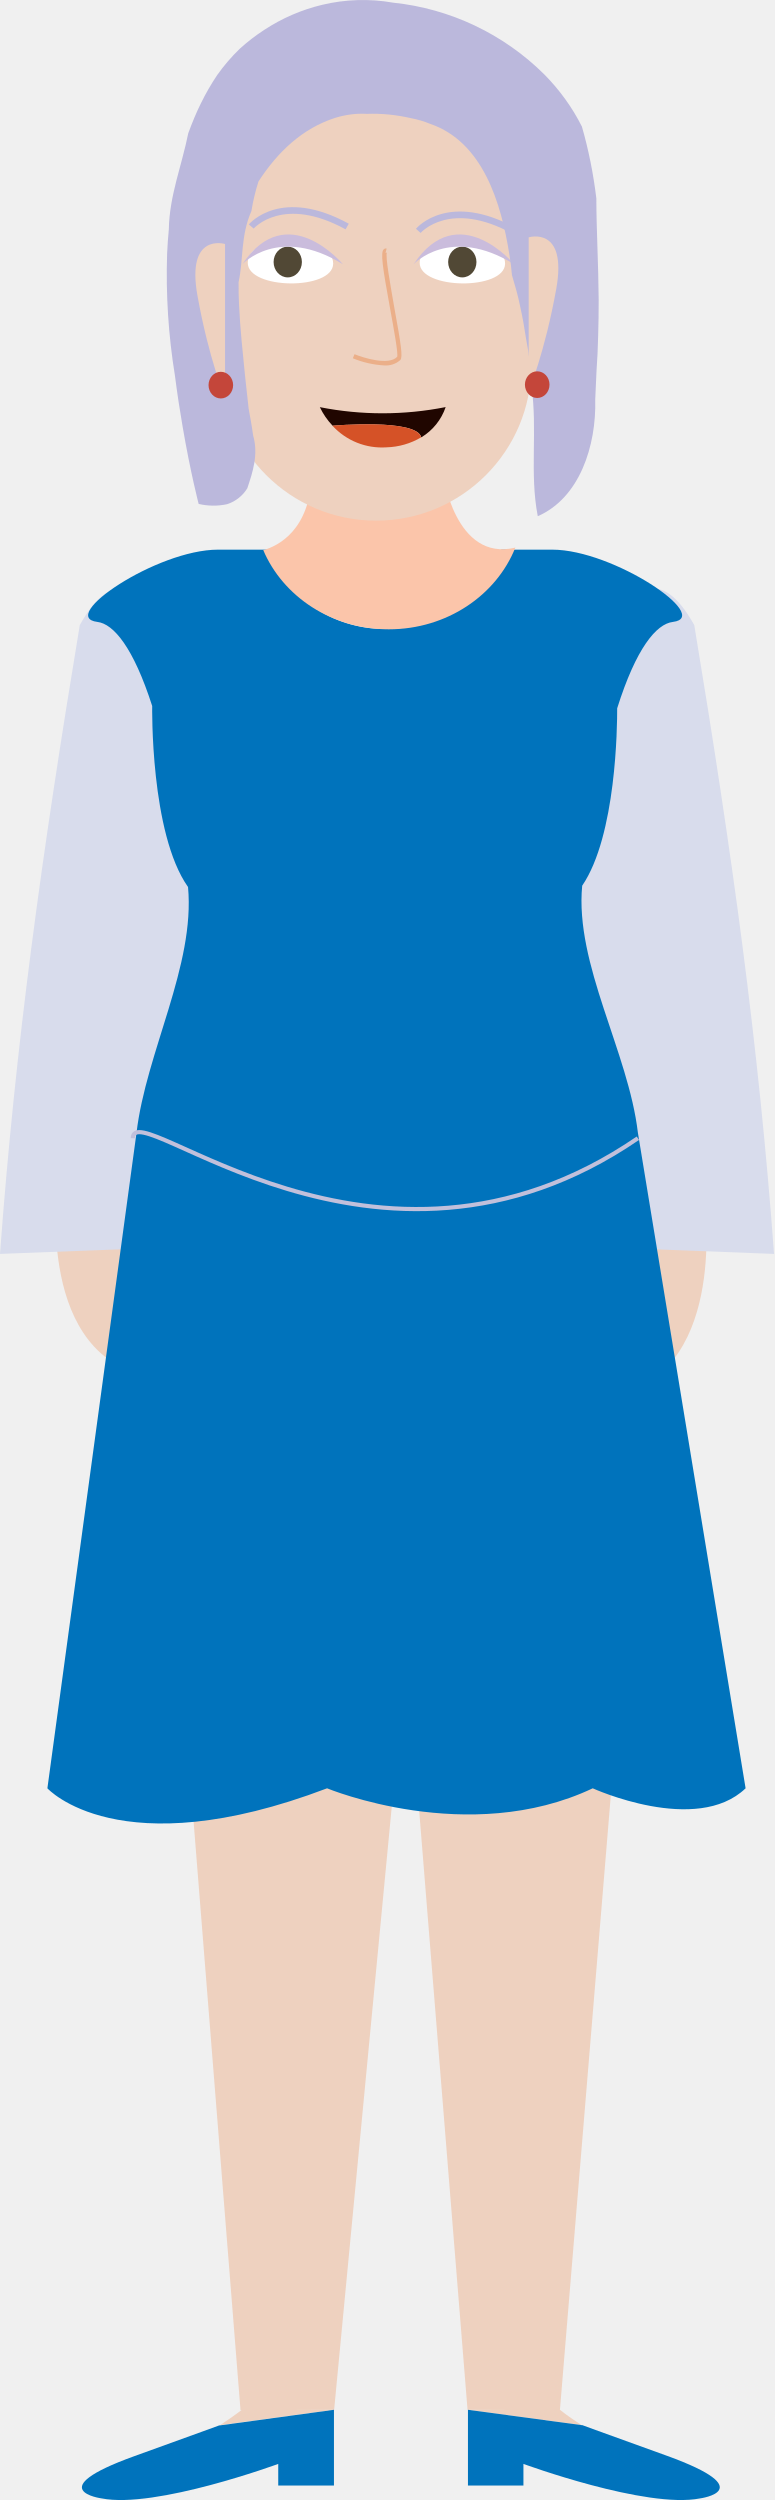
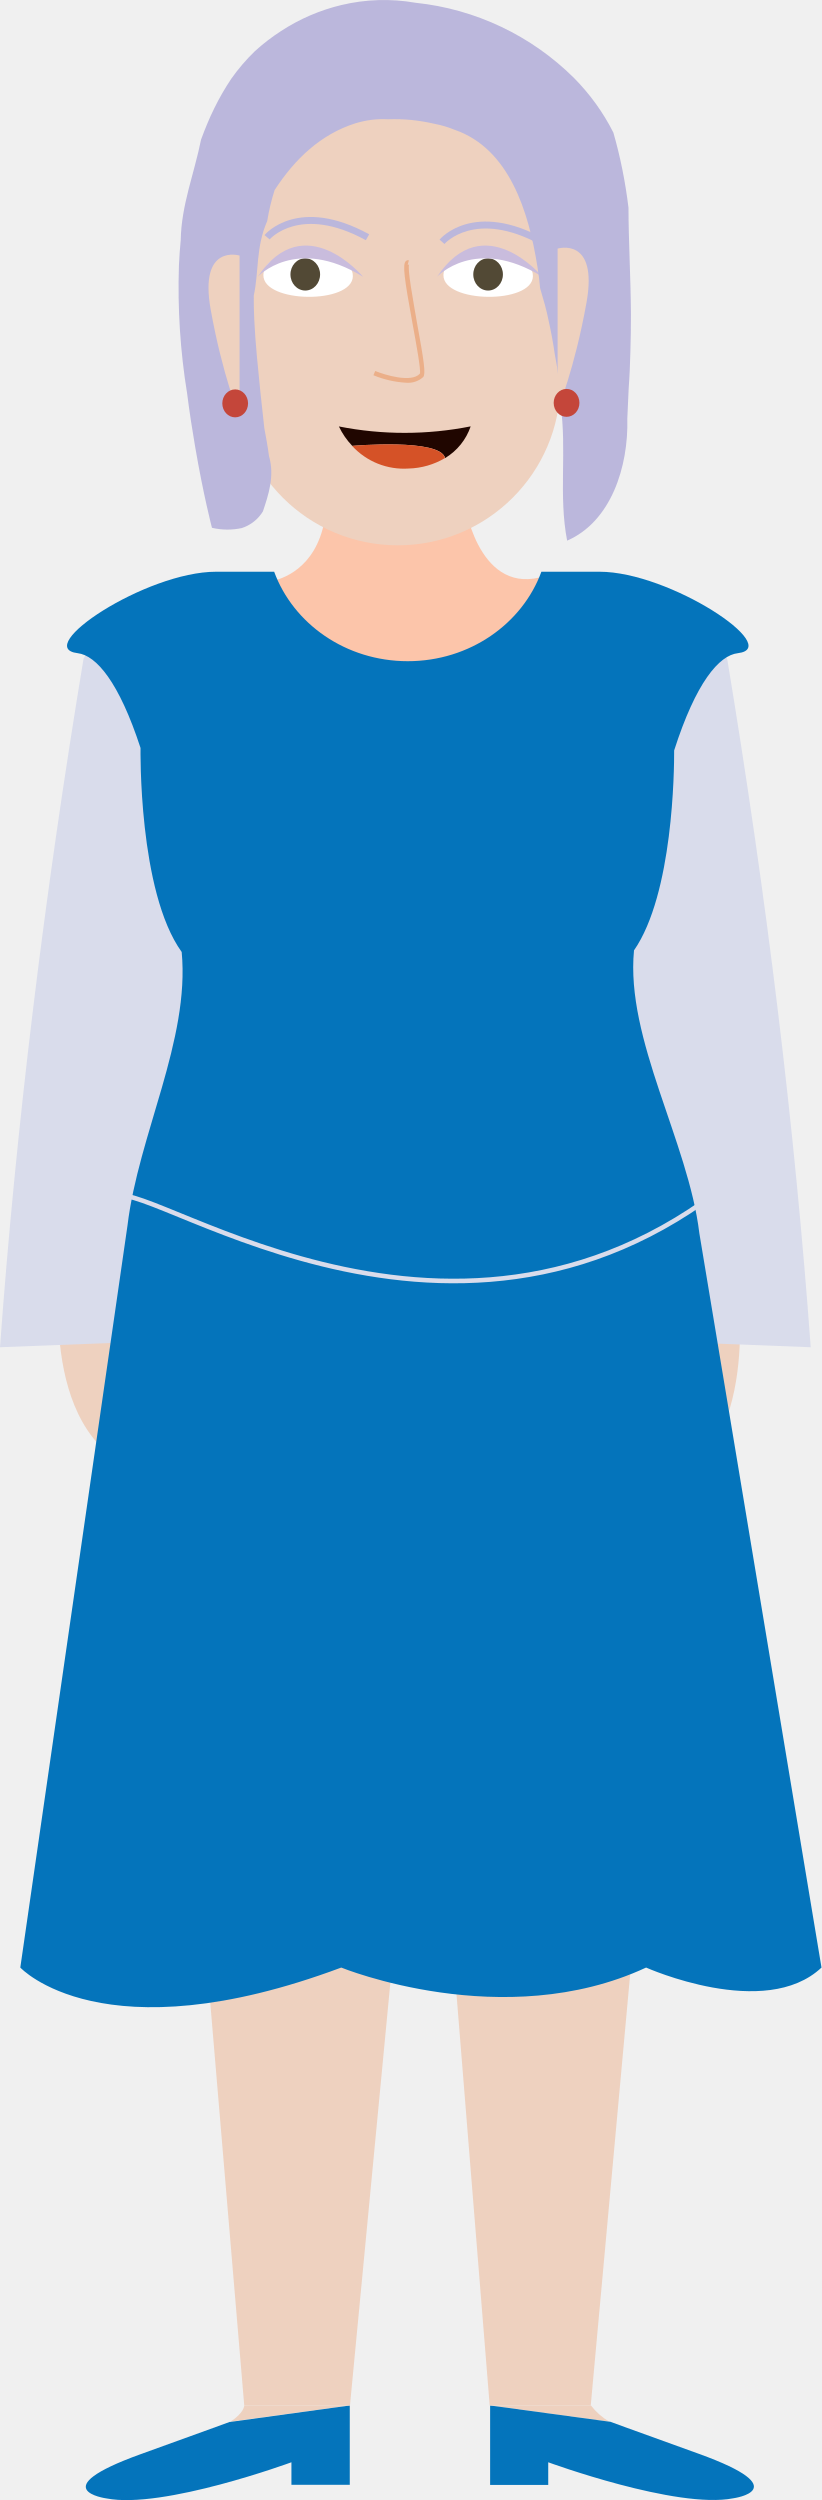
- <svg xmlns="http://www.w3.org/2000/svg" viewBox="0 0 208.42 673.15">
+ <svg xmlns="http://www.w3.org/2000/svg" viewBox="0 0 211.19 642.7">
  <defs>
-     <style>.cls-1{fill:#eed1bf;}.cls-2{fill:#d8dcec;}.cls-3{fill:#0073bc;}.cls-4{fill:none;stroke:#c1c0db;stroke-miterlimit:10;stroke-width:1.12px;}.cls-5{fill:#fbc5aa;}.cls-6{fill:#fff;}.cls-7{fill:#514835;}.cls-8{fill:#cabcdc;}.cls-9{fill:#ebaf89;}.cls-10{fill:#bbb8dc;}.cls-11{fill:#c4463a;}.cls-12{fill:#200600;}.cls-13{fill:#d55227;}</style>
+     <style>.cls-1{fill:#eed1bf;}.cls-2{fill:#fcc5aa;}.cls-3{fill:#d9dceb;}.cls-4{fill:#0474bb;}.cls-5{fill:#fff;}.cls-6{fill:#524935;}.cls-7{fill:#c9bcdd;}.cls-8{fill:#ebaf89;}.cls-9{fill:#bbb7dc;}.cls-10{fill:#c4463a;}.cls-11{fill:#200600;}.cls-12{fill:#d55227;}.cls-13{fill:none;stroke:#d9dceb;stroke-miterlimit:10;stroke-width:1.18px;}</style>
  </defs>
  <g id="Layer_2" data-name="Layer 2">
-     <g id="Avatar">
-       <path id="Koza" class="cls-1" d="M15.41,319.75s-5.89,46.38,25.89,51V318.62Z" />
-       <path id="Koza-2" data-name="Koza" class="cls-1" d="M189.81,324.92s5.89,46.38-25.9,51V323.79Z" />
-       <path class="cls-2" d="M0,337.63l51.93-2V196.2s-12-61-30.45-27.88C11.26,230,4.16,281.25,0,337.63Z" />
-       <path class="cls-2" d="M208.42,337.63l-51.94-2V196.2s12-61,30.46-27.88C197.16,230,204.26,281.25,208.42,337.63Z" />
-       <polygon id="Hlace" class="cls-1" points="174.61 333.01 174.61 360.95 150.76 648.98 125.89 648.86 109.44 445.09 89.97 648.86 64.76 648.98 41.8 360.95 41.8 333.01 174.61 333.01" />
-       <path class="cls-3" d="M171.76,305c-2.56-21.77-17-45.29-15-66.52,9.19-13.48,9.44-43.09,9.42-47.76,5.11-16.22,10.54-22.73,15-23.26,10.8-1.31-16-19.46-32.47-19.46H135c-4.47,12.43-16.81,21.37-31.35,21.37S76.81,160.41,72.33,148H58.7c-16.52,0-43.28,18.15-32.47,19.46,4.35.52,9.69,6.88,14.75,22.64,0,0-.58,34.27,9.65,48.74,1.95,21.11-11.32,44.51-13.87,66.16l-24,176.52s19.26,21.32,75.31,0c0,0,38.05,15.84,71.53,0,0,0,27.91,12.71,41.16,0Z" />
-       <path class="cls-4" d="M35.76,306.48c.18-12.11,65.31,48.44,136,0" />
-       <path id="Vrat" class="cls-5" d="M138.76,147.45c-5.1,12.81-18.42,22-34.07,22-15.37,0-28.5-8.84-33.8-21.31,4-1.14,12.58-5.35,13.09-20.48h35.3S122.52,151.4,138.76,147.45Z" />
-       <path id="Koza-3" data-name="Koza" class="cls-1" d="M89.92,648.86,59.23,653c3.61-2.34,5.93-4.17,5.93-4.17Z" />
-       <path id="Koza-4" data-name="Koza" class="cls-1" d="M156.64,653,126,648.86h24.77S153,650.69,156.64,653Z" />
-       <path id="cevlje" class="cls-3" d="M89.92,648.86v20.39h-15v-5.82s-33.06,12.16-47.57,9.29c0,0-16.55-2.23,8.86-11.39,19-6.85,22.83-8.27,22.83-8.27l.17,0h0Z" />
-       <path id="cevlje-2" data-name="cevlje" class="cls-3" d="M188.51,672.72c-14.5,2.87-47.57-9.29-47.57-9.29v5.82H126V648.86L156.64,653h0l.17,0s3.83,1.42,22.84,8.27C205.06,670.49,188.51,672.72,188.51,672.72Z" />
-       <path id="Koza-5" data-name="Koza" class="cls-1" d="M97.16,10.63h8.2a37.7,37.7,0,0,1,37.7,37.7V98.39a41.8,41.8,0,0,1-41.8,41.8h0a41.8,41.8,0,0,1-41.8-41.8V48.33A37.7,37.7,0,0,1,97.16,10.63Z" />
-       <path class="cls-6" d="M89.71,71c.09-8-22.94-8.35-23-.3C66.6,78,89.63,78.26,89.71,71Z" />
-       <path class="cls-6" d="M136,71c.09-8-22.93-8.35-23-.3C112.88,78,135.91,78.26,136,71Z" />
-       <ellipse class="cls-7" cx="77.48" cy="70.55" rx="3.81" ry="4.14" />
-       <ellipse class="cls-7" cx="124.48" cy="70.55" rx="3.81" ry="4.14" />
-       <path id="Oci" class="cls-8" d="M65.25,71.16s9.78-10.67,27.09,0C92.34,71.16,77.29,53.09,65.25,71.16Z" />
-       <path id="Oci-2" data-name="Oci" class="cls-8" d="M111.36,71.16s9.78-10.67,27.09,0C138.45,71.16,123.4,53.09,111.36,71.16Z" />
+     <g id="Layer_1-2" data-name="Layer 1">
+       <path id="Koza" class="cls-1" d="M15.41,328.47s-5.89,46.38,25.89,51V327.34Z" />
+       <path id="Koza-2" data-name="Koza" class="cls-1" d="M189.81,333.65s5.89,46.38-25.9,51V332.52Z" />
+       <path id="Vrat" class="cls-2" d="M138.76,148.45c-5.1,12.81-18.42,22-34.07,22-15.37,0-28.5-8.84-33.8-21.31,4-1.14,12.58-5.35,13.09-20.48h35.3S122.52,152.4,138.76,148.45Z" />
+       <path class="cls-3" d="M0,346.35l51.93-2V197.2s-12-61-30.45-27.88Q6.15,261.87,0,346.35Z" />
+       <path class="cls-3" d="M208.42,346.35l-51.94-2V197.2s12-61,30.46-27.88Q202.27,261.87,208.42,346.35Z" />
+       <path id="Koza-3" data-name="Koza" class="cls-1" d="M89.92,618.4l-30.69,4.17c3.61-2.34,3.56-4.17,3.56-4.17Z" />
+       <path id="Koza-4" data-name="Koza" class="cls-1" d="M156.64,622.57,126,618.4h25.92A16.63,16.63,0,0,0,156.64,622.57Z" />
+       <path id="cevlje" class="cls-4" d="M89.92,618.4v20.39h-15V633s-33.06,12.16-47.57,9.29c0,0-16.55-2.23,8.86-11.39,19-6.85,22.83-8.27,22.83-8.27l.17,0h0Z" />
+       <path id="cevlje-2" data-name="cevlje" class="cls-4" d="M188.51,642.26C174,645.13,140.94,633,140.94,633v5.82H126V618.4l30.69,4.17h0l.17,0s3.83,1.42,22.84,8.27C205.06,640,188.51,642.26,188.51,642.26Z" />
+       <path id="Koza-5" data-name="Koza" class="cls-1" d="M98.16,10.63h8.2a37.7,37.7,0,0,1,37.7,37.7V98.39a41.8,41.8,0,0,1-41.8,41.8h0a41.8,41.8,0,0,1-41.8-41.8V48.33A37.7,37.7,0,0,1,98.16,10.63Z" />
+       <path class="cls-5" d="M90.71,71c.09-8-22.94-8.35-23-.3C67.6,78,90.63,78.26,90.71,71Z" />
+       <path class="cls-5" d="M137,71c.09-8-22.93-8.35-23-.3C113.88,78,136.91,78.26,137,71Z" />
+       <ellipse class="cls-6" cx="78.48" cy="70.55" rx="3.81" ry="4.14" />
+       <ellipse class="cls-6" cx="125.48" cy="70.55" rx="3.81" ry="4.14" />
+       <path id="Oci" class="cls-7" d="M66.25,71.16s9.78-10.67,27.09,0C93.34,71.16,78.29,53.09,66.25,71.16Z" />
+       <path id="Oci-2" data-name="Oci" class="cls-7" d="M112.36,71.16s9.78-10.67,27.09,0C139.45,71.16,124.4,53.09,112.36,71.16Z" />
      <g id="Nos">
-         <path class="cls-9" d="M103.37,98.39A25.77,25.77,0,0,1,95,96.47l.46-1.1c2.44,1,9.25,3.12,11.48.7.32-.83-.91-7.55-1.9-12.95-2.1-11.49-2.61-15.2-1.7-16a.81.81,0,0,1,.77-.2l-.3,1.16a.35.35,0,0,0,.38-.14c-.53,1,1,9.1,2,15,1.86,10.15,2.29,13.22,1.6,14A5.81,5.81,0,0,1,103.37,98.39Z" />
+         <path class="cls-8" d="M104.37,98.39A25.77,25.77,0,0,1,96,96.47l.46-1.1c2.44,1,9.25,3.12,11.48.7.32-.83-.91-7.55-1.9-12.95-2.1-11.49-2.61-15.2-1.7-16a.81.81,0,0,1,.77-.2l-.3,1.16a.35.35,0,0,0,.38-.14c-.53,1,1,9.1,2,15,1.86,10.15,2.29,13.22,1.6,14A5.81,5.81,0,0,1,104.37,98.39Z" />
      </g>
-       <path id="Obrve" class="cls-10" d="M93.05,61.75c-16.86-9.24-24.66-.29-24.74-.2L67,60.43c.35-.42,8.81-10.12,26.91-.2Z" />
-       <path id="Obrve-2" data-name="Obrve" class="cls-10" d="M138,62.93c-16.86-9.24-24.66-.3-24.74-.21L112,61.6c.35-.41,8.81-10.11,26.91-.2Z" />
-       <path id="Lasje" class="cls-10" d="M69.6,48.86c5.19-8,11.87-14.33,20.73-17.15a26.17,26.17,0,0,1,4.16-.9,23.3,23.3,0,0,1,4.26-.15,45.6,45.6,0,0,1,6,.18,48.83,48.83,0,0,1,6,1,26.42,26.42,0,0,1,5.08,1.51c14.11,4.83,19.12,21.14,21.34,35.3.31,1.85.53,3.66.68,5.43.43,1.42.83,2.82,1.21,4.22s.72,2.81,1,4.23c.64,2.84,1.15,5.7,1.58,8.64q.65,3.21,1,6.4c.24,2.12.38,4.23.45,6.35,1.71,11.78-.55,23.42,1.71,35.07,11.28-4.9,15.8-19,15.47-31.39.14-2.59.25-5.21.35-7.75.24-3.18.36-6.35.44-9.45s.16-6.4.14-9.59c-.06-9.56-.62-19-.63-27.43-.4-3.26-.91-6.51-1.56-9.73s-1.41-6.41-2.33-9.57a54,54,0,0,0-4.56-7.49,56.8,56.8,0,0,0-5.52-6.51A67.76,67.76,0,0,0,105.82.71a47,47,0,0,0-19.08.59A49.27,49.27,0,0,0,71.22,8a51.6,51.6,0,0,0-6.72,5.18,50.65,50.65,0,0,0-6,7,64.7,64.7,0,0,0-4.39,7.61c-.65,1.3-1.25,2.63-1.82,4s-1.1,2.71-1.6,4.09c-1.74,8.69-5.08,16.84-5.23,25.86Q45.14,65,45,68.26a169.54,169.54,0,0,0,2.11,32.93c.63,4.92,1.34,9.53,2.06,13.68,2.13,12.46,4.32,20.82,4.32,20.82a17.51,17.51,0,0,0,7.66.07,9.93,9.93,0,0,0,5.44-4.29c1.39-4.16,3.08-9.06,1.56-14.24-.33-2.54-.8-5-1.2-7.18-.31-2.79-.64-5.87-1-9.15-.61-6.14-1.28-12.41-1.58-18.67-.1-2.09-.15-4.18-.13-6.25,1.34-6.12.5-12.46,3.46-19.16A54.48,54.48,0,0,1,69.6,48.86Z" />
-       <path id="Koza-6" data-name="Koza" class="cls-1" d="M142.35,63.91s10.48-3.19,7.43,13.86-7.43,27.6-7.43,27.6Z" />
-       <path id="Koza-7" data-name="Koza" class="cls-1" d="M60.59,65.7s-10.48-3.19-7.43,13.86,7.43,27.6,7.43,27.6Z" />
-       <ellipse id="Uhani" class="cls-11" cx="59.46" cy="103.7" rx="3.31" ry="3.59" />
-       <ellipse id="Uhani-2" data-name="Uhani" class="cls-11" cx="144.65" cy="103.57" rx="3.31" ry="3.59" />
-       <path class="cls-12" d="M120,109.61a15.24,15.24,0,0,1-6.56,8.15c-1.24-5.13-23.8-3.14-23.88-3.13a19,19,0,0,1-3.44-5A87.08,87.08,0,0,0,120,109.61Z" />
-       <path class="cls-13" d="M113.4,117.76h0a19.32,19.32,0,0,1-9.33,2.69,18.06,18.06,0,0,1-14.55-5.82C89.6,114.62,112.16,112.63,113.4,117.76Z" />
-       <polygon class="cls-12" points="89.52 114.63 89.52 114.63 89.52 114.63 89.52 114.63" />
+       <path id="Obrve" class="cls-9" d="M94.05,61.75c-16.86-9.24-24.66-.29-24.74-.2L68,60.43c.35-.42,8.81-10.12,26.91-.2Z" />
+       <path id="Obrve-2" data-name="Obrve" class="cls-9" d="M139,62.93c-16.86-9.24-24.66-.3-24.74-.21L113,61.6c.35-.41,8.81-10.11,26.91-.2Z" />
+       <path id="Lasje" class="cls-9" d="M70.6,48.86c5.19-8,11.87-14.33,20.73-17.15a26.17,26.17,0,0,1,4.16-.9,23.3,23.3,0,0,1,4.26-.15,45.6,45.6,0,0,1,6,.18,48.83,48.83,0,0,1,6,1,26.42,26.42,0,0,1,5.08,1.51c14.11,4.83,19.12,21.14,21.34,35.3.31,1.85.53,3.66.68,5.43.43,1.42.83,2.82,1.21,4.22s.72,2.81,1,4.23c.64,2.84,1.15,5.7,1.58,8.64q.65,3.21,1,6.4c.24,2.12.38,4.23.45,6.35,1.71,11.78-.55,23.42,1.71,35.07,11.28-4.9,15.8-19,15.47-31.39.14-2.59.25-5.21.35-7.75.24-3.18.36-6.35.44-9.45s.16-6.4.14-9.59c-.06-9.56-.62-19-.63-27.43-.4-3.26-.91-6.51-1.56-9.73s-1.41-6.41-2.33-9.57a54,54,0,0,0-4.56-7.49,56.8,56.8,0,0,0-5.52-6.51A67.76,67.76,0,0,0,106.82.71a47,47,0,0,0-19.08.59A49.27,49.27,0,0,0,72.22,8a51.6,51.6,0,0,0-6.72,5.18,50.65,50.65,0,0,0-6,7,64.7,64.7,0,0,0-4.39,7.61c-.65,1.3-1.25,2.63-1.82,4s-1.1,2.71-1.6,4.09c-1.74,8.69-5.08,16.84-5.23,25.86Q46.14,65,46,68.26a169.54,169.54,0,0,0,2.11,32.93c.63,4.92,1.34,9.53,2.06,13.68,2.13,12.46,4.32,20.82,4.32,20.82a17.51,17.51,0,0,0,7.66.07,9.93,9.93,0,0,0,5.44-4.29c1.39-4.16,3.08-9.06,1.56-14.24-.33-2.54-.8-5-1.2-7.18-.31-2.79-.64-5.87-1-9.15-.61-6.14-1.28-12.41-1.58-18.67-.1-2.09-.15-4.18-.13-6.25,1.34-6.12.5-12.46,3.46-19.16A54.48,54.48,0,0,1,70.6,48.86Z" />
+       <path id="Koza-6" data-name="Koza" class="cls-1" d="M143.35,63.91s10.48-3.19,7.43,13.86-7.43,27.6-7.43,27.6Z" />
+       <path id="Koza-7" data-name="Koza" class="cls-1" d="M61.59,65.7s-10.48-3.19-7.43,13.86,7.43,27.6,7.43,27.6Z" />
+       <ellipse id="Uhani" class="cls-10" cx="60.46" cy="103.7" rx="3.31" ry="3.59" />
+       <ellipse id="Uhani-2" data-name="Uhani" class="cls-10" cx="145.65" cy="103.57" rx="3.31" ry="3.59" />
+       <path class="cls-11" d="M121,109.61a15.24,15.24,0,0,1-6.56,8.15c-1.24-5.13-23.8-3.14-23.88-3.13a19,19,0,0,1-3.44-5A87.08,87.08,0,0,0,121,109.61Z" />
+       <path class="cls-12" d="M114.4,117.76h0a19.32,19.32,0,0,1-9.33,2.69,18.06,18.06,0,0,1-14.55-5.82C90.6,114.62,113.16,112.63,114.4,117.76Z" />
+       <polygon class="cls-11" points="90.52 114.63 90.52 114.63 90.52 114.63 90.52 114.63" />
+       <polygon id="Hlace" class="cls-1" points="174.61 341.73 174.61 369.67 151.87 618.4 125.89 618.4 109.44 414.63 89.97 618.4 62.79 618.4 41.8 369.67 41.8 341.73 174.61 341.73" />
+       <path id="Obleka" class="cls-4" d="M179.78,317c-2.81-23.42-19-49.84-16.79-72.68,10.06-14.52,10.34-46.38,10.32-51.4,5.6-17.46,11.54-24.46,16.38-25,11.84-1.4-17.48-20.94-35.57-20.94H139.18c-4.9,13.38-18.43,23-34.35,23s-29.44-9.62-34.35-23H55.55c-18.1,0-47.42,19.54-35.58,20.94,4.78.57,10.63,7.41,16.16,24.37,0,0-.63,36.88,10.58,52.45,2.13,22.72-11.13,47-13.93,70.29L5.22,505.82s21.11,22.94,82.51,0c0,0,41.69,17.05,78.37,0,0,0,30.57,13.68,45.09,0Z" />
+       <path class="cls-13" d="M29,309.06c.18-12.85,78.16,51.44,151.72,0" />
    </g>
  </g>
</svg>
